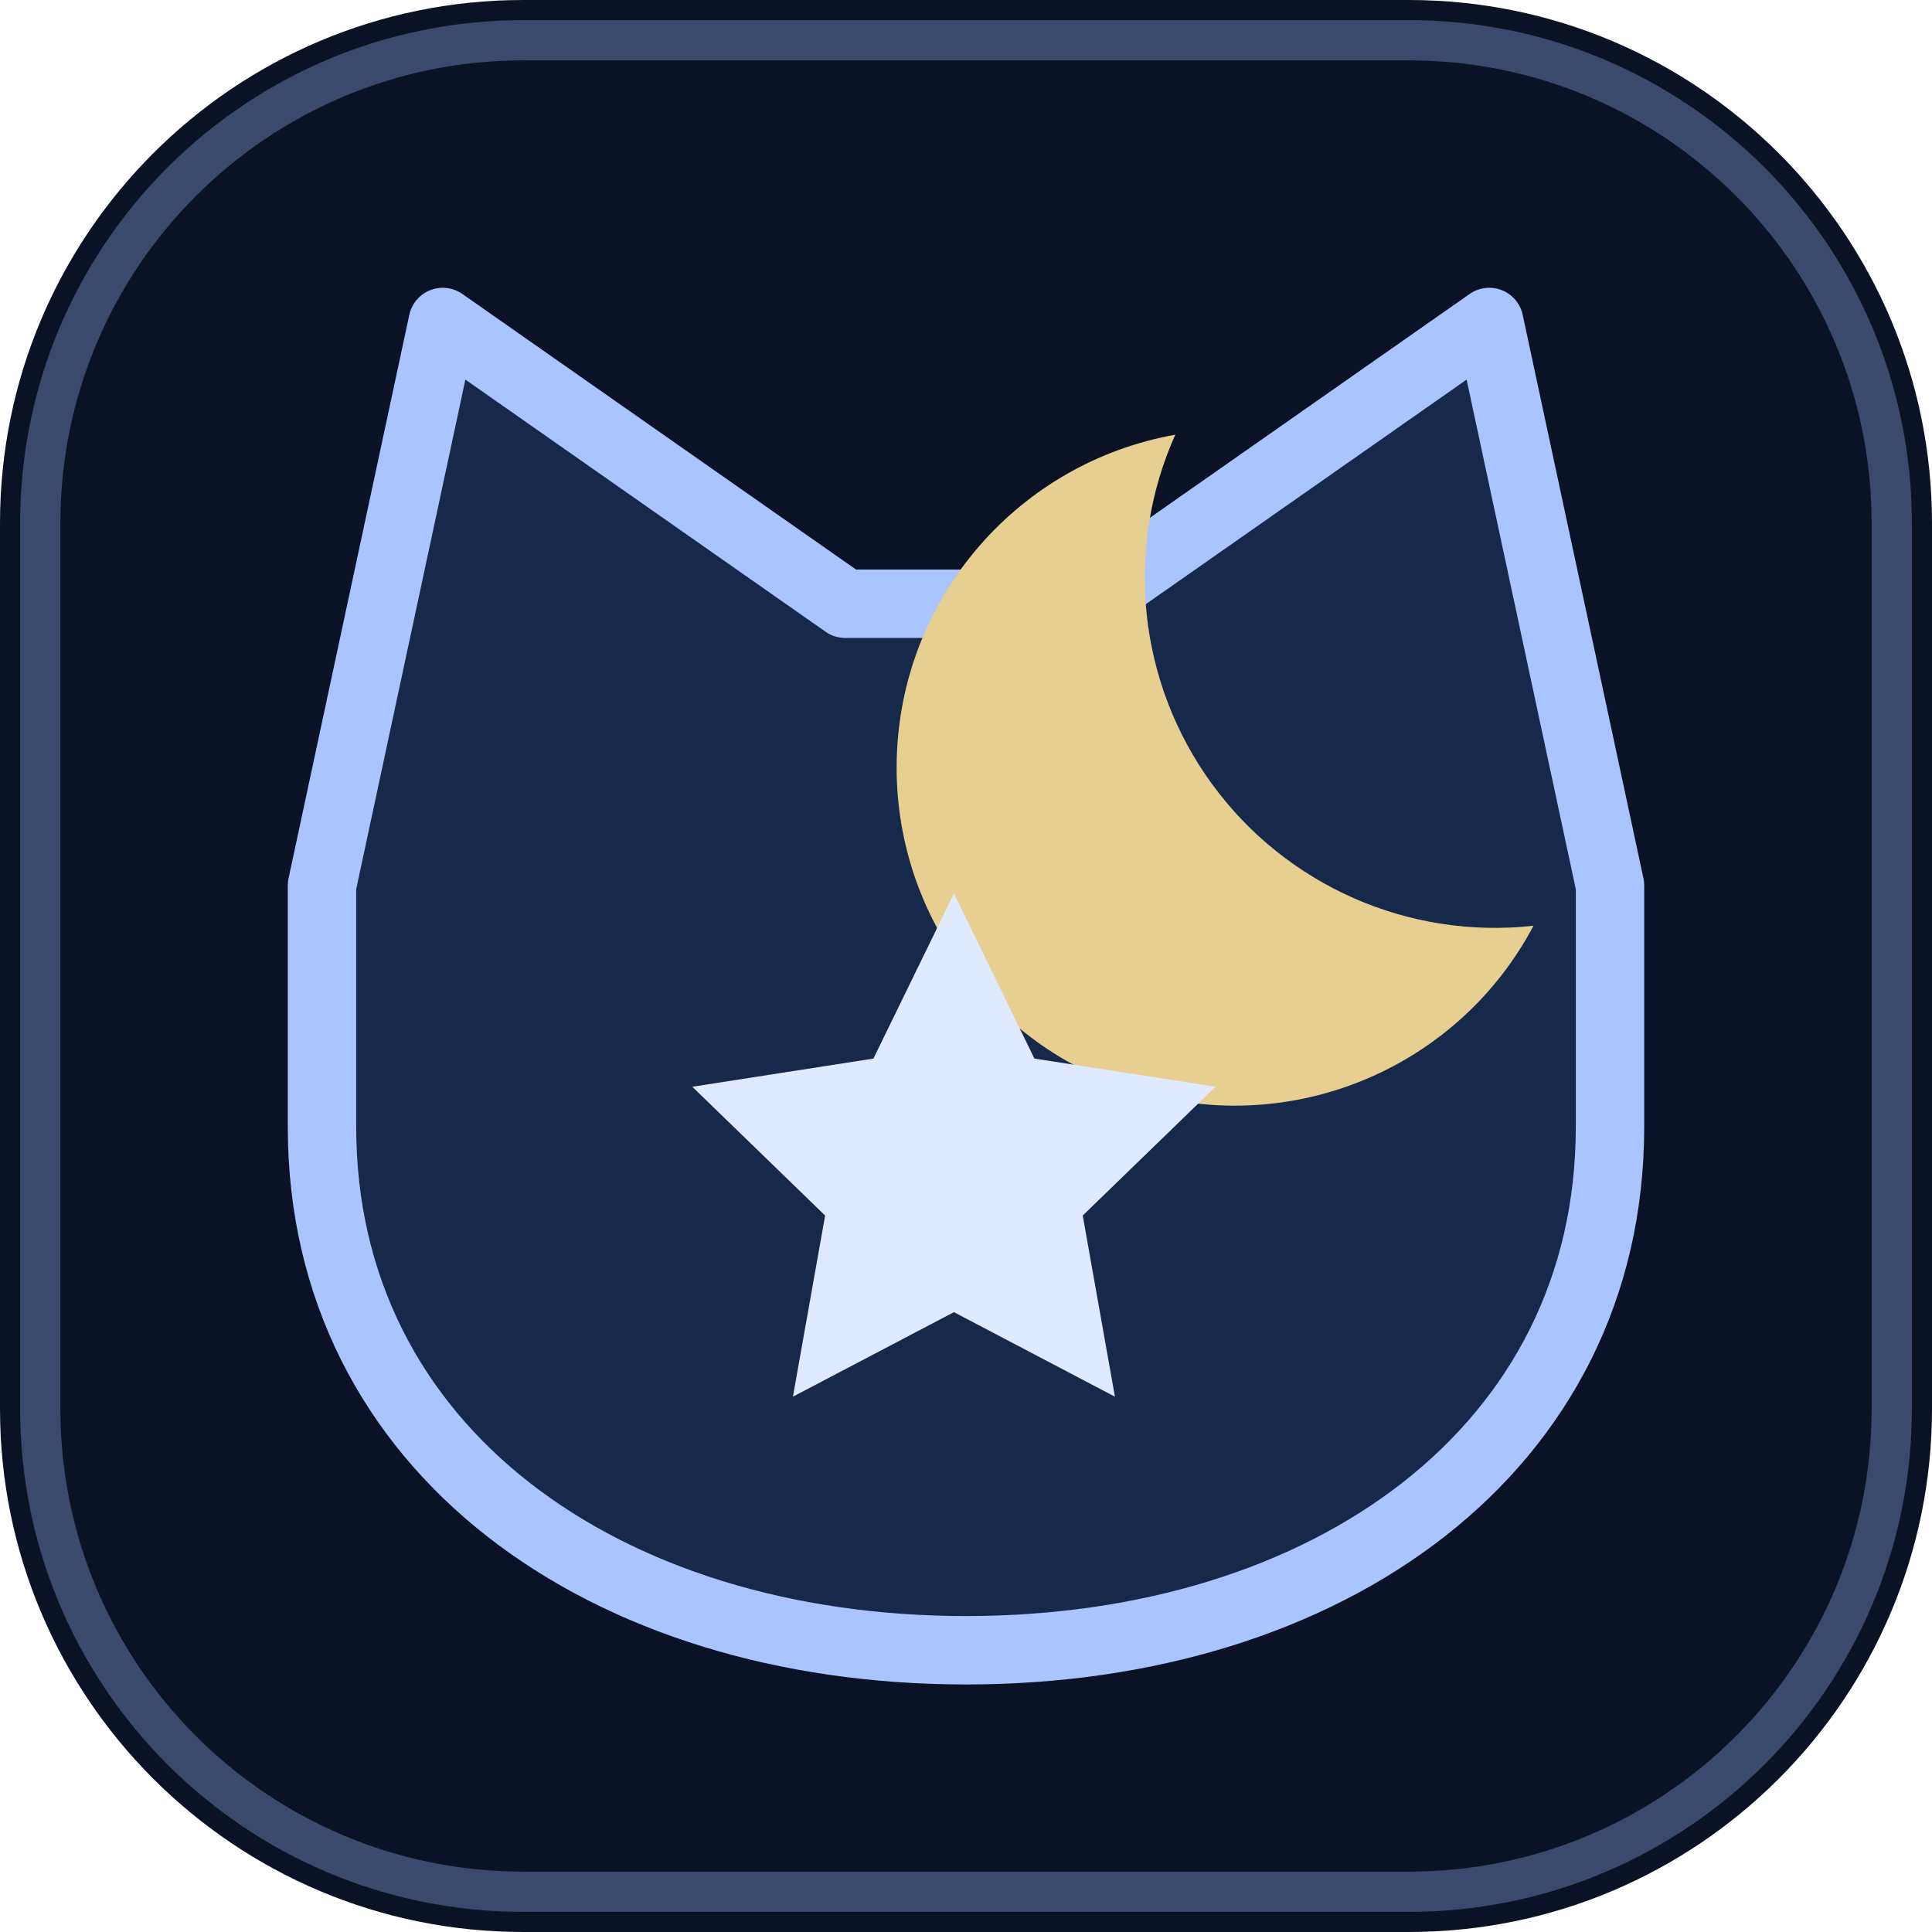
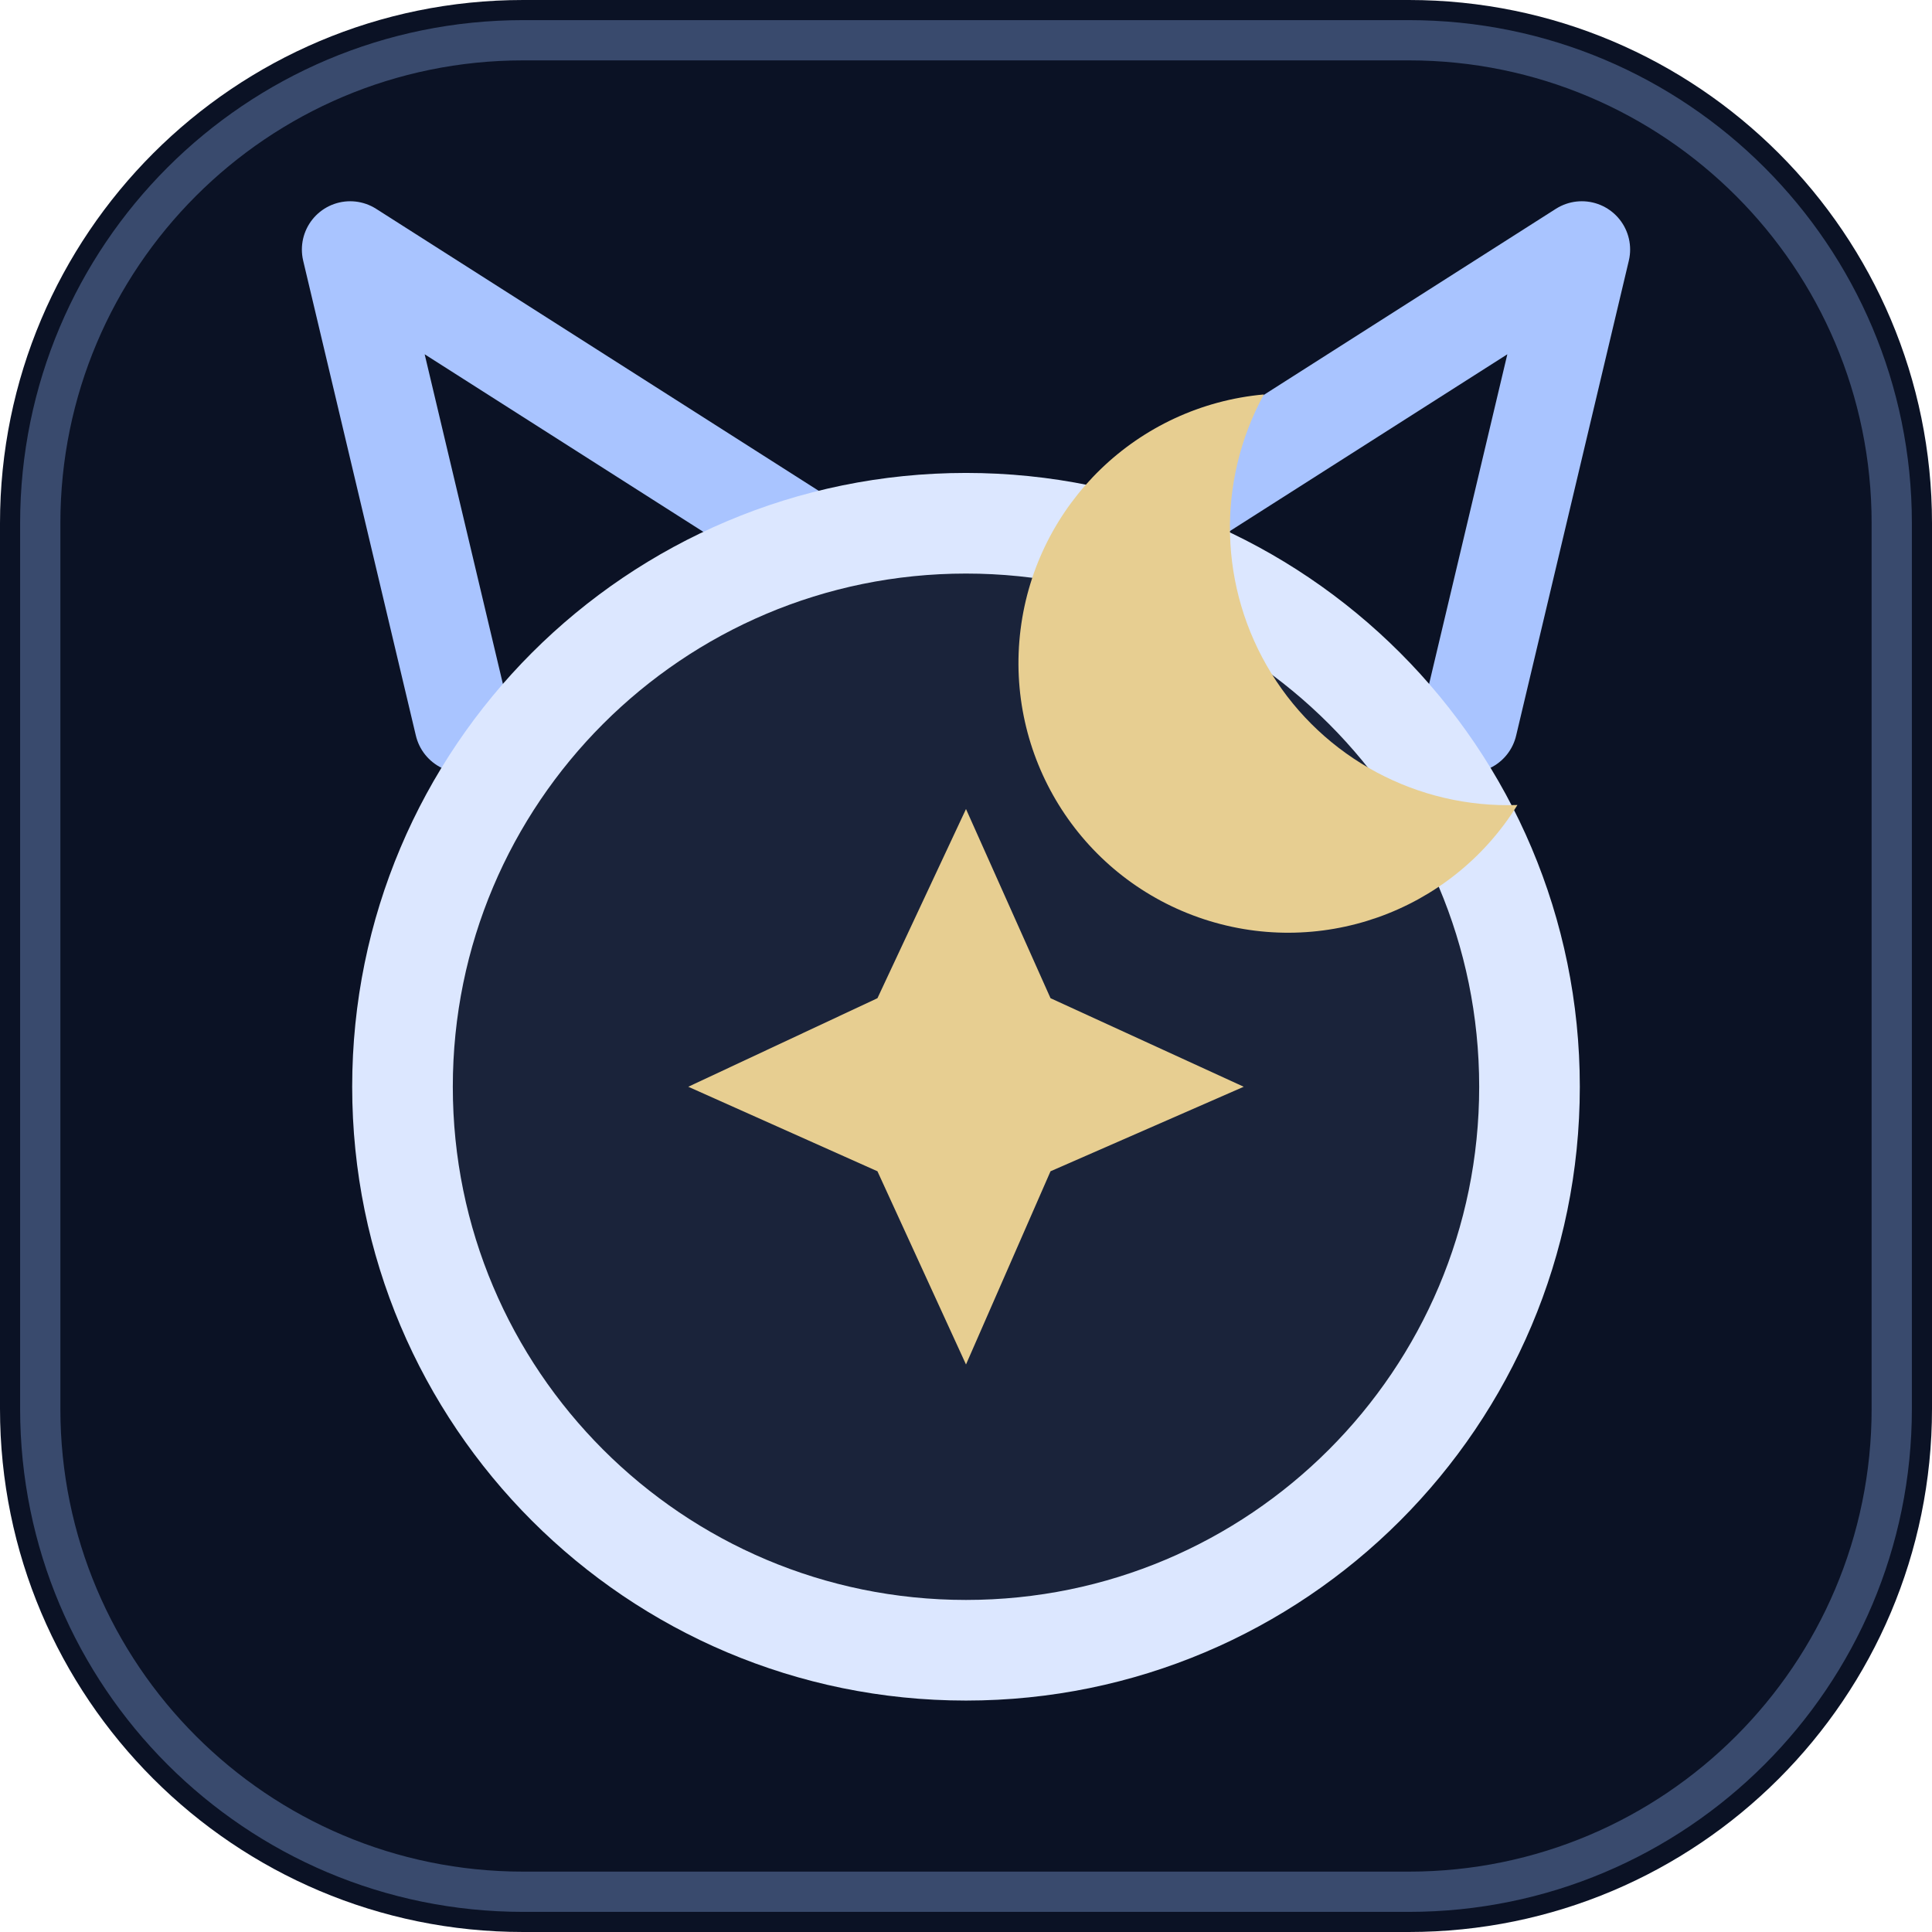
<svg xmlns="http://www.w3.org/2000/svg" viewBox="0 0 48 48">
  <rect width="48" height="48" rx="13" fill="#0b1225" />
  <rect x="1" y="1" width="46" height="46" rx="12" fill="none" stroke="#526994" stroke-opacity=".65" />
-   <path d="M8 22 11 8l10 7h6l10-7 3 14v6c0 8-7 13-16 13S8 36 8 28v-6Z" fill="#17294b" stroke="#a9c4ff" stroke-width="1.7" stroke-linejoin="round" />
-   <path d="M29.2 10.8a8.4 8.4 0 1 0 8.9 12.2 8.7 8.7 0 0 1-8.9-12.2Z" fill="#e7ce91" />
-   <path d="m23.7 22.2 2 4.1 4.5.7-3.3 3.2.8 4.5-4-2.1-4 2.1.8-4.5-3.3-3.2 4.5-.7 2-4.1Z" fill="#dfe9ff" />
+   <path d="M11.5 18 8.7 6.2 20 13.4M28 13.4 39.3 6.2 36.5 18" fill="none" stroke="#a9c4ff" stroke-width="2.4" stroke-linecap="round" stroke-linejoin="round" />
+   <circle cx="24" cy="27" r="14" fill="#a9c4ff" fill-opacity=".1" stroke="#dce7ff" stroke-width="2.5" />
+   <path d="M31.4 9.8a6.7 6.7 0 1 0 6.3 10.2 6.9 6.9 0 0 1-6.3-10.2Z" fill="#e7ce91" />
+   <path d="m24 20.1 2.1 4.7 4.8 2.2-4.8 2.1-2.1 4.8-2.2-4.8-4.7-2.1 4.7-2.2 2.2-4.7Z" fill="#e7ce91" />
</svg>
